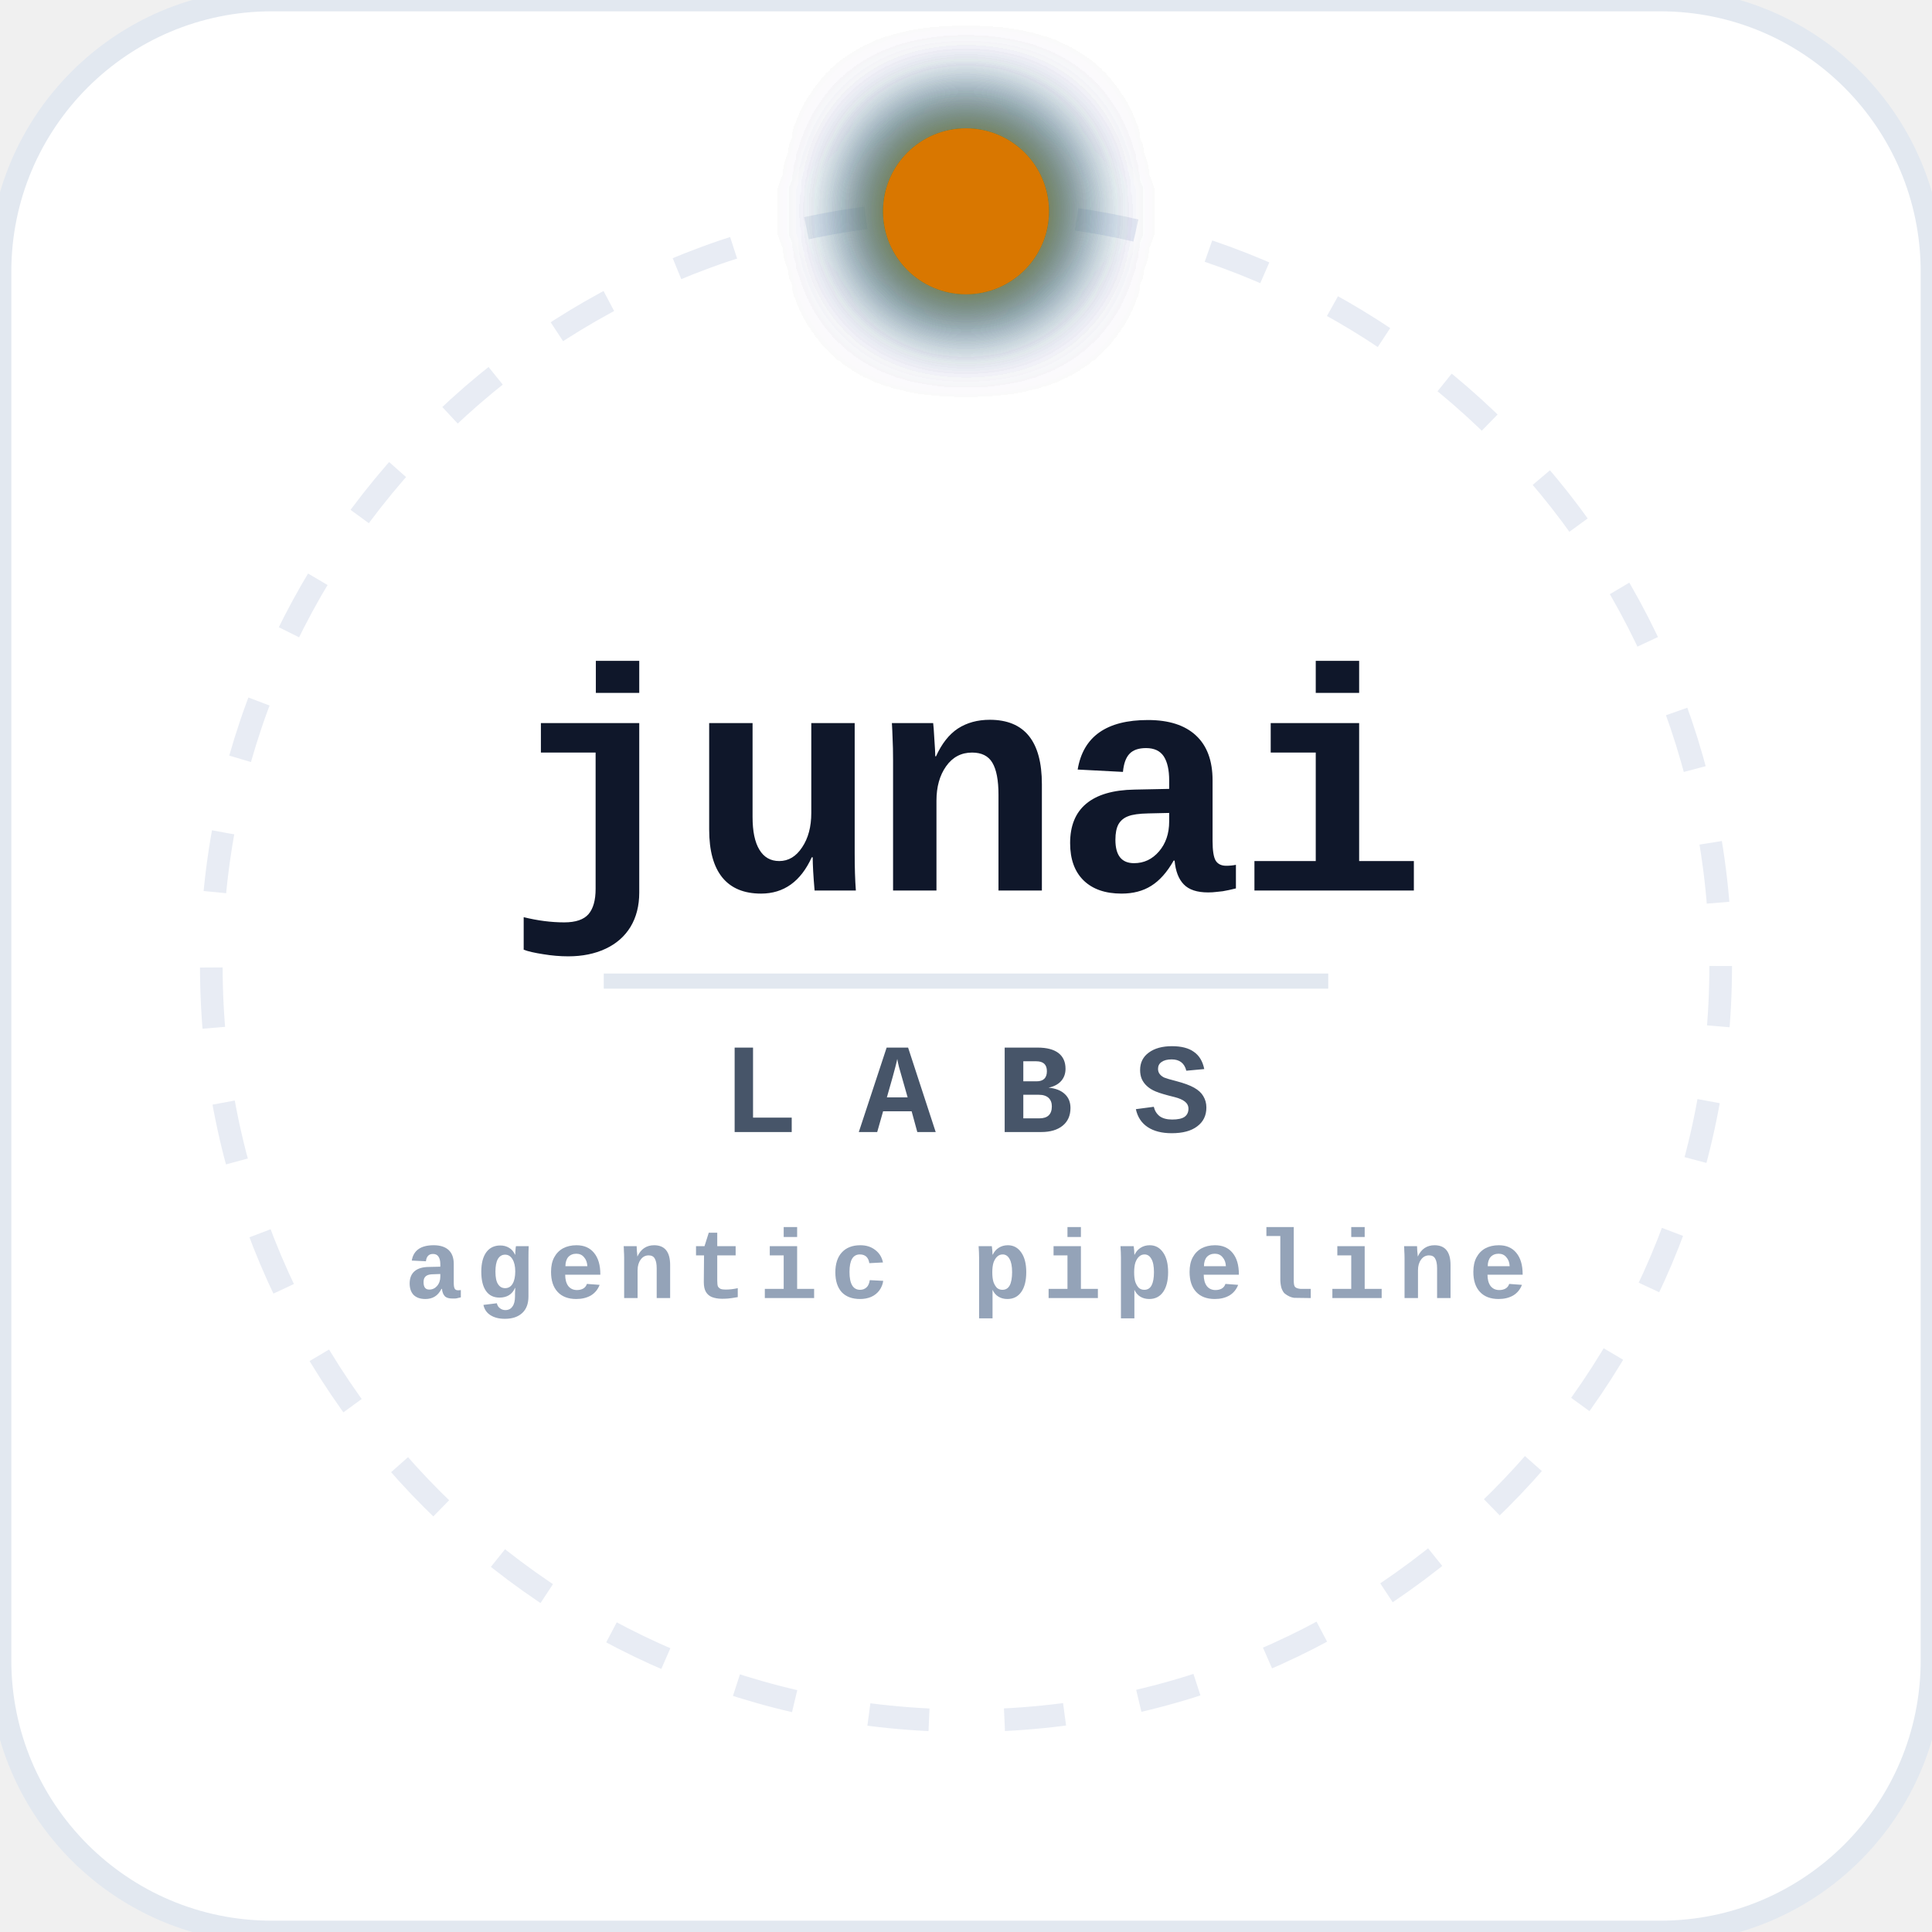
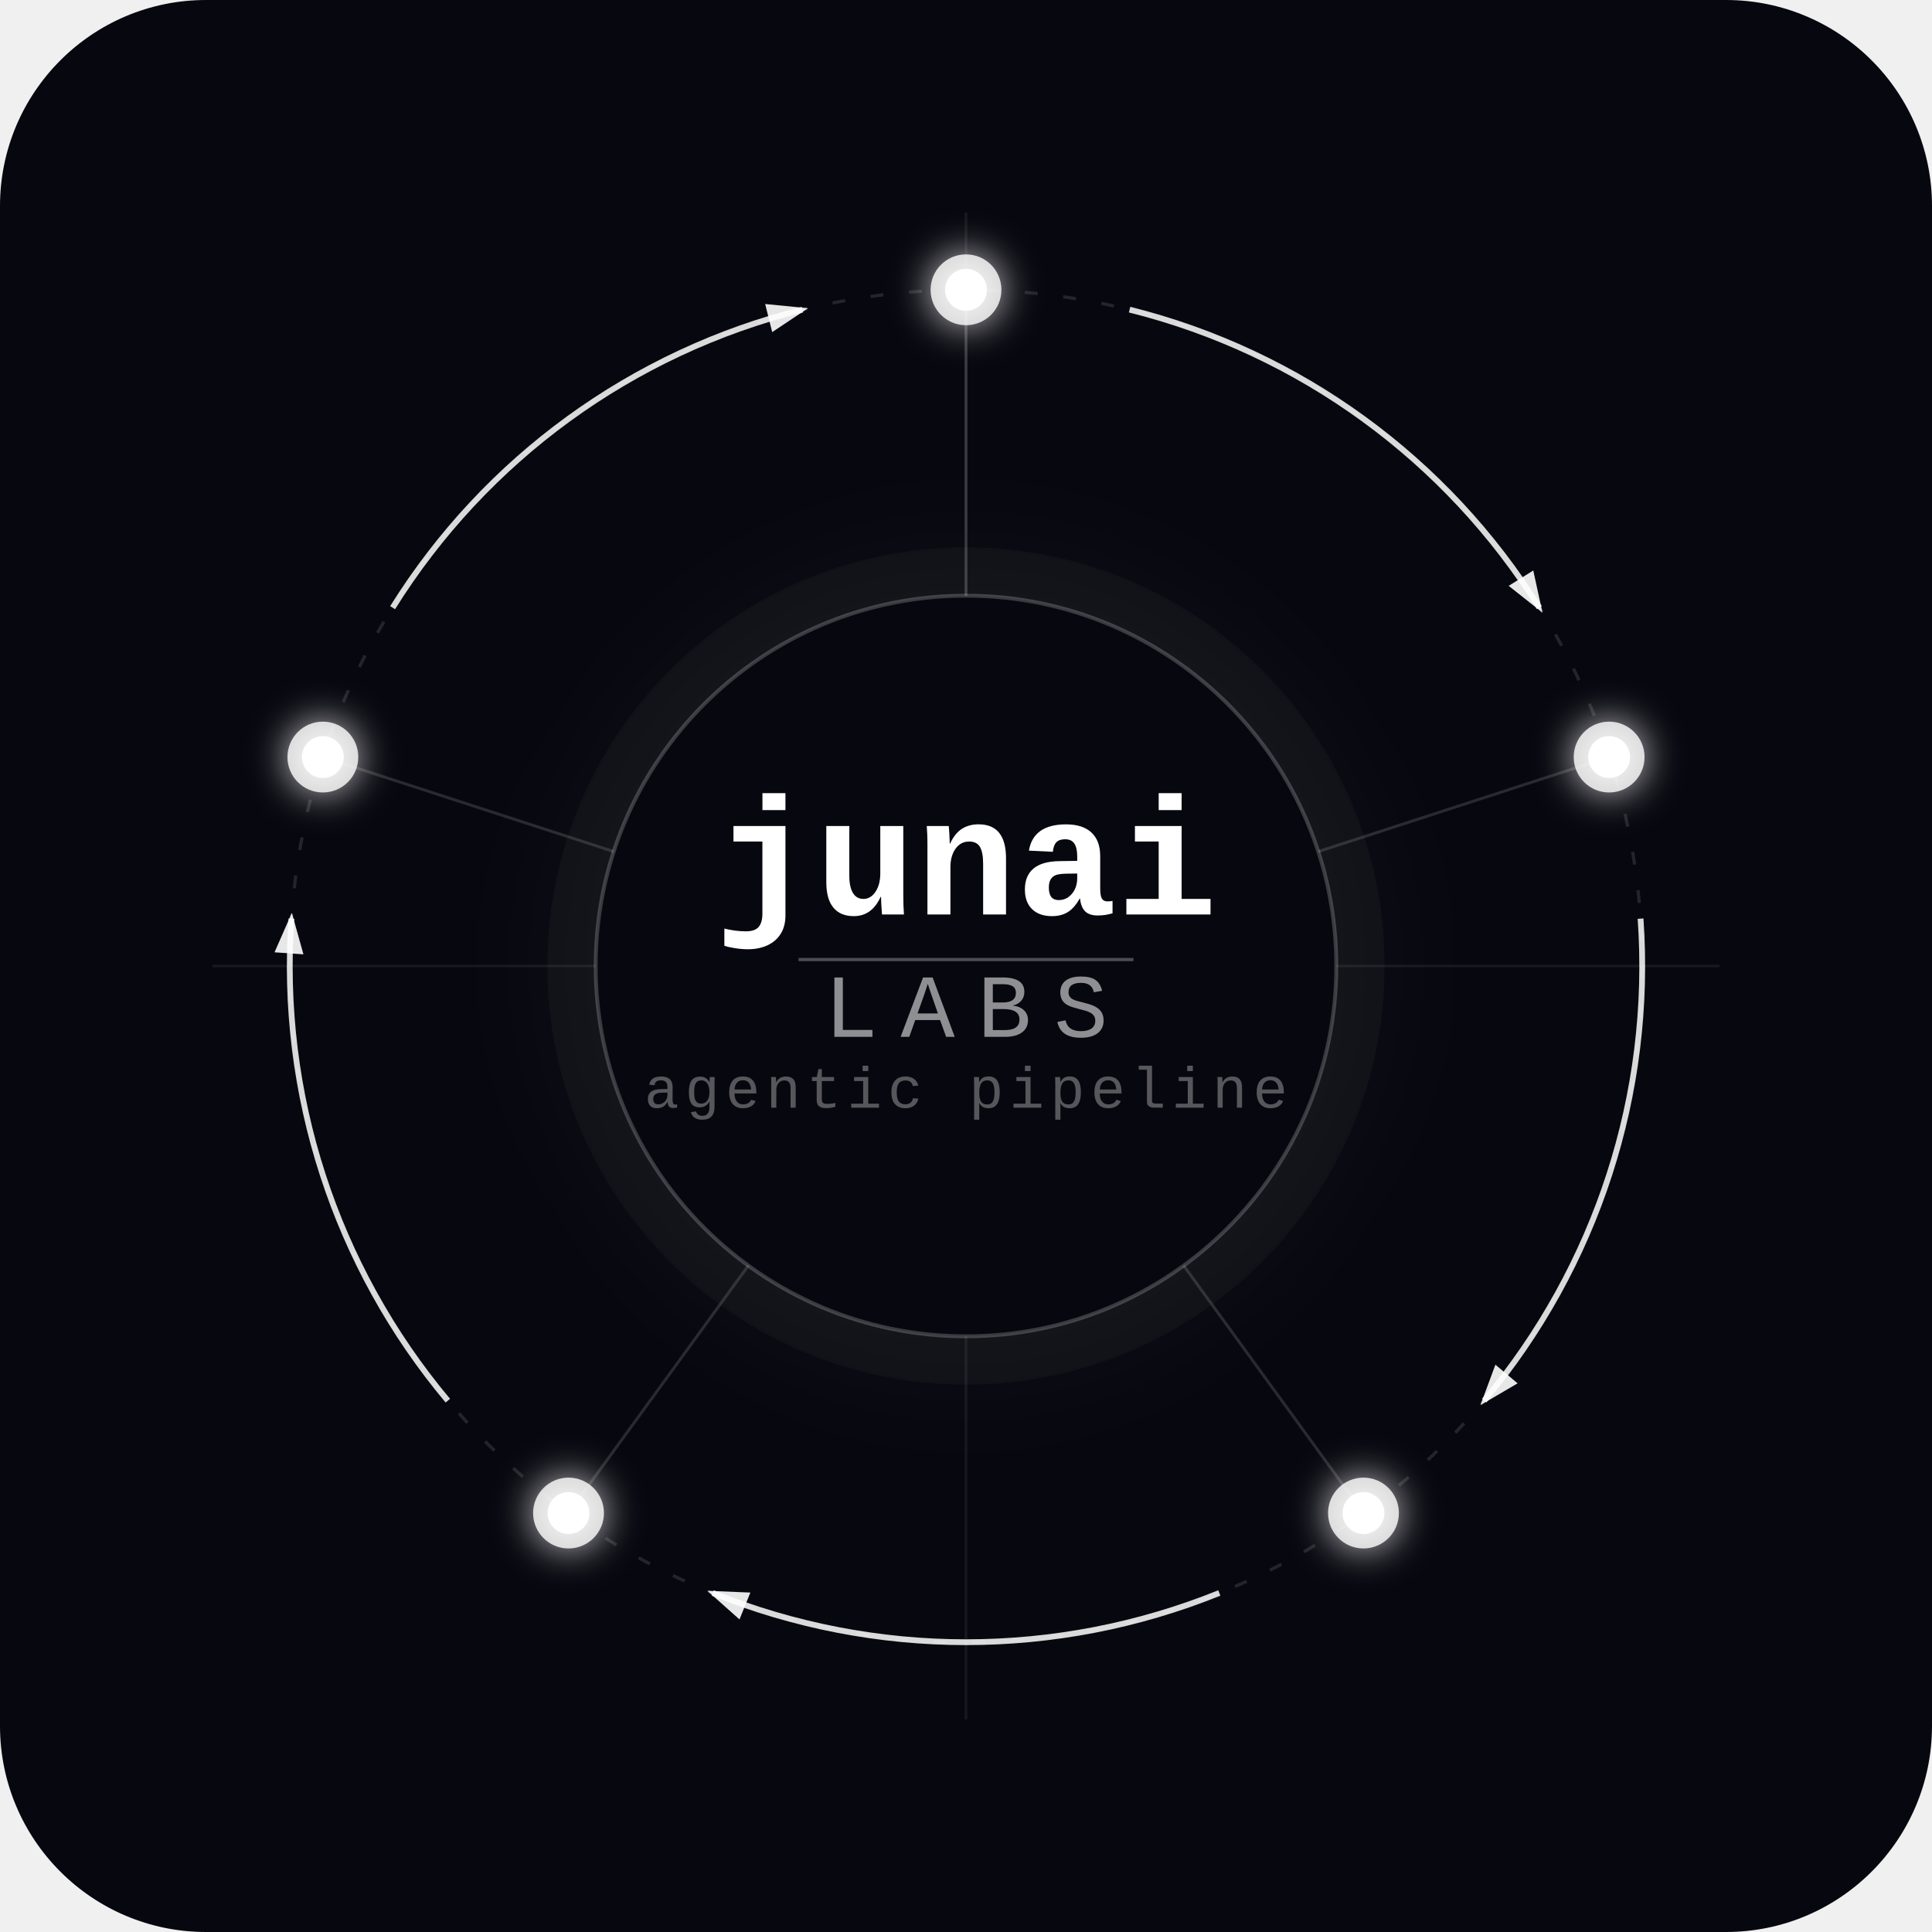
- <svg xmlns="http://www.w3.org/2000/svg" viewBox="0 0 128 128" width="128" height="128">
+ <svg xmlns="http://www.w3.org/2000/svg" viewBox="0 0 600 600" width="600" height="600">
  <defs>
-     <filter id="glow" x="-80%" y="-80%" width="260%" height="260%">
-       <feGaussianBlur stdDeviation="3" result="b" />
+     <marker id="arr" markerWidth="7" markerHeight="5" refX="6" refY="2.5" orient="auto">
+       <polygon points="0 0, 7 2.5, 0 5" fill="white" fill-opacity="0.9" />
+     </marker>
+     <filter id="glow" x="-100%" y="-100%" width="300%" height="300%">
+       <feGaussianBlur stdDeviation="6" result="b" />
+       <feMerge>
+         <feMergeNode in="b" />
+         <feMergeNode in="SourceGraphic" />
+       </feMerge>
+     </filter>
+     <filter id="hub-glow" x="-50%" y="-50%" width="200%" height="200%">
+       <feGaussianBlur stdDeviation="16" result="b" />
      <feMerge>
        <feMergeNode in="b" />
        <feMergeNode in="SourceGraphic" />
      </feMerge>
    </filter>
  </defs>
-   <rect width="128" height="128" rx="18" fill="#FFFFFF" />
-   <rect width="128" height="128" rx="18" fill="none" stroke="#E2E8F0" stroke-width="1.5" />
-   <circle cx="64" cy="64" r="50" fill="none" stroke="#E8ECF4" stroke-width="1.5" stroke-dasharray="4 5">
-     <animateTransform attributeName="transform" type="rotate" from="0 64 64" to="360 64 64" dur="30s" repeatCount="indefinite" />
-   </circle>
-   <circle cx="64" cy="14" r="5.5" fill="#1D4ED8" filter="url(#glow)">
-     <animateTransform attributeName="transform" type="rotate" from="0 64 64" to="360 64 64" dur="10s" repeatCount="indefinite" />
-   </circle>
-   <circle cx="64" cy="14" r="5.5" fill="#7C3AED" filter="url(#glow)">
-     <animateTransform attributeName="transform" type="rotate" from="72 64 64" to="432 64 64" dur="10s" repeatCount="indefinite" />
-   </circle>
-   <circle cx="64" cy="14" r="5.5" fill="#0891B2" filter="url(#glow)">
-     <animateTransform attributeName="transform" type="rotate" from="144 64 64" to="504 64 64" dur="10s" repeatCount="indefinite" />
-   </circle>
-   <circle cx="64" cy="14" r="5.5" fill="#059669" filter="url(#glow)">
-     <animateTransform attributeName="transform" type="rotate" from="216 64 64" to="576 64 64" dur="10s" repeatCount="indefinite" />
-   </circle>
-   <circle cx="64" cy="14" r="5.5" fill="#D97706" filter="url(#glow)">
-     <animateTransform attributeName="transform" type="rotate" from="288 64 64" to="648 64 64" dur="10s" repeatCount="indefinite" />
-   </circle>
-   <text x="64" y="59" text-anchor="middle" font-family="JetBrains Mono, Cascadia Code, Fira Code, Courier New, monospace" font-size="21" font-weight="800" fill="#0F172A" letter-spacing="-0.5">junai</text>
-   <line x1="40" y1="65" x2="88" y2="65" stroke="#E2E8F0" stroke-width="1" />
-   <text x="64" y="75" text-anchor="middle" font-family="JetBrains Mono, Cascadia Code, Fira Code, Courier New, monospace" font-size="8.5" font-weight="600" fill="#475569" letter-spacing="4">LABS</text>
-   <text x="64" y="86" text-anchor="middle" font-family="JetBrains Mono, Cascadia Code, Fira Code, Courier New, monospace" font-size="6.5" font-weight="600" fill="#94A3B8" letter-spacing="0.8">agentic pipeline</text>
+   <rect width="600" height="600" rx="64" fill="#07070f" />
+   <circle cx="300" cy="300" r="210" fill="none" stroke="white" stroke-width="1" stroke-opacity="0.12" stroke-dasharray="4 8" />
+   <line x1="300" y1="66" x2="300" y2="534" stroke="white" stroke-width="0.8" stroke-opacity="0.07" />
+   <line x1="66" y1="300" x2="534" y2="300" stroke="white" stroke-width="0.8" stroke-opacity="0.07" />
+   <g>
+     <animateTransform attributeName="transform" type="rotate" from="0 300 300" to="360 300 300" dur="10s" repeatCount="indefinite" />
+     <path d="M 350.80,96.16 A 210,210 0 0,1 478.07,188.72" fill="none" stroke="white" stroke-width="1.8" stroke-opacity="0.85" marker-end="url(#arr)" />
+     <path d="M 509.49,285.29 A 210,210 0 0,1 460.92,434.99" fill="none" stroke="white" stroke-width="1.8" stroke-opacity="0.85" marker-end="url(#arr)" />
+     <path d="M 378.67,494.71 A 210,210 0 0,1 221.33,494.71" fill="none" stroke="white" stroke-width="1.8" stroke-opacity="0.85" marker-end="url(#arr)" />
+     <path d="M 139.08,434.99 A 210,210 0 0,1 90.51,285.29" fill="none" stroke="white" stroke-width="1.8" stroke-opacity="0.85" marker-end="url(#arr)" />
+     <path d="M 121.93,188.72 A 210,210 0 0,1 249.20,96.16" fill="none" stroke="white" stroke-width="1.8" stroke-opacity="0.85" marker-end="url(#arr)" />
+     <g stroke="white" stroke-opacity="0.14" stroke-width="0.9">
+       <line x1="300.00" y1="185.00" x2="300.00" y2="90.00" />
+       <line x1="409.38" y1="264.47" x2="499.73" y2="235.11" />
+       <line x1="367.60" y1="393.04" x2="423.44" y2="469.89" />
+       <line x1="232.40" y1="393.04" x2="176.56" y2="469.89" />
+       <line x1="190.62" y1="264.47" x2="100.27" y2="235.11" />
+     </g>
+     <g filter="url(#glow)">
+       <circle cx="300.00" cy="90.00" r="11" fill="white" fill-opacity="0.8" />
+       <circle cx="499.73" cy="235.11" r="11" fill="white" fill-opacity="0.8" />
+       <circle cx="423.44" cy="469.89" r="11" fill="white" fill-opacity="0.8" />
+       <circle cx="176.56" cy="469.89" r="11" fill="white" fill-opacity="0.8" />
+       <circle cx="100.27" cy="235.11" r="11" fill="white" fill-opacity="0.8" />
+     </g>
+     <circle cx="300.00" cy="90.00" r="6.5" fill="white" />
+     <circle cx="499.73" cy="235.11" r="6.5" fill="white" />
+     <circle cx="423.44" cy="469.89" r="6.5" fill="white" />
+     <circle cx="176.56" cy="469.89" r="6.5" fill="white" />
+     <circle cx="100.27" cy="235.11" r="6.5" fill="white" />
+   </g>
+   <circle cx="300" cy="300" r="130" fill="white" fill-opacity="0.03" filter="url(#hub-glow)" />
+   <circle cx="300" cy="300" r="115" fill="#07070f" stroke="white" stroke-width="1.2" stroke-opacity="0.2" />
+   <text x="300" y="284" text-anchor="middle" font-family="JetBrains Mono, Cascadia Code, Fira Code, Courier New, monospace" font-size="52" font-weight="800" fill="white">junai</text>
+   <line x1="248" y1="298" x2="352" y2="298" stroke="white" stroke-width="1" stroke-opacity="0.28" />
+   <text x="300" y="322" text-anchor="middle" font-family="JetBrains Mono, Cascadia Code, Fira Code, Courier New, monospace" font-size="28" font-weight="500" fill="white" fill-opacity="0.55" letter-spacing="7">LABS</text>
+   <text x="300" y="344" text-anchor="middle" font-family="JetBrains Mono, Cascadia Code, Fira Code, Courier New, monospace" font-size="18" font-weight="400" fill="white" fill-opacity="0.32" letter-spacing="1.8">agentic pipeline</text>
</svg>
